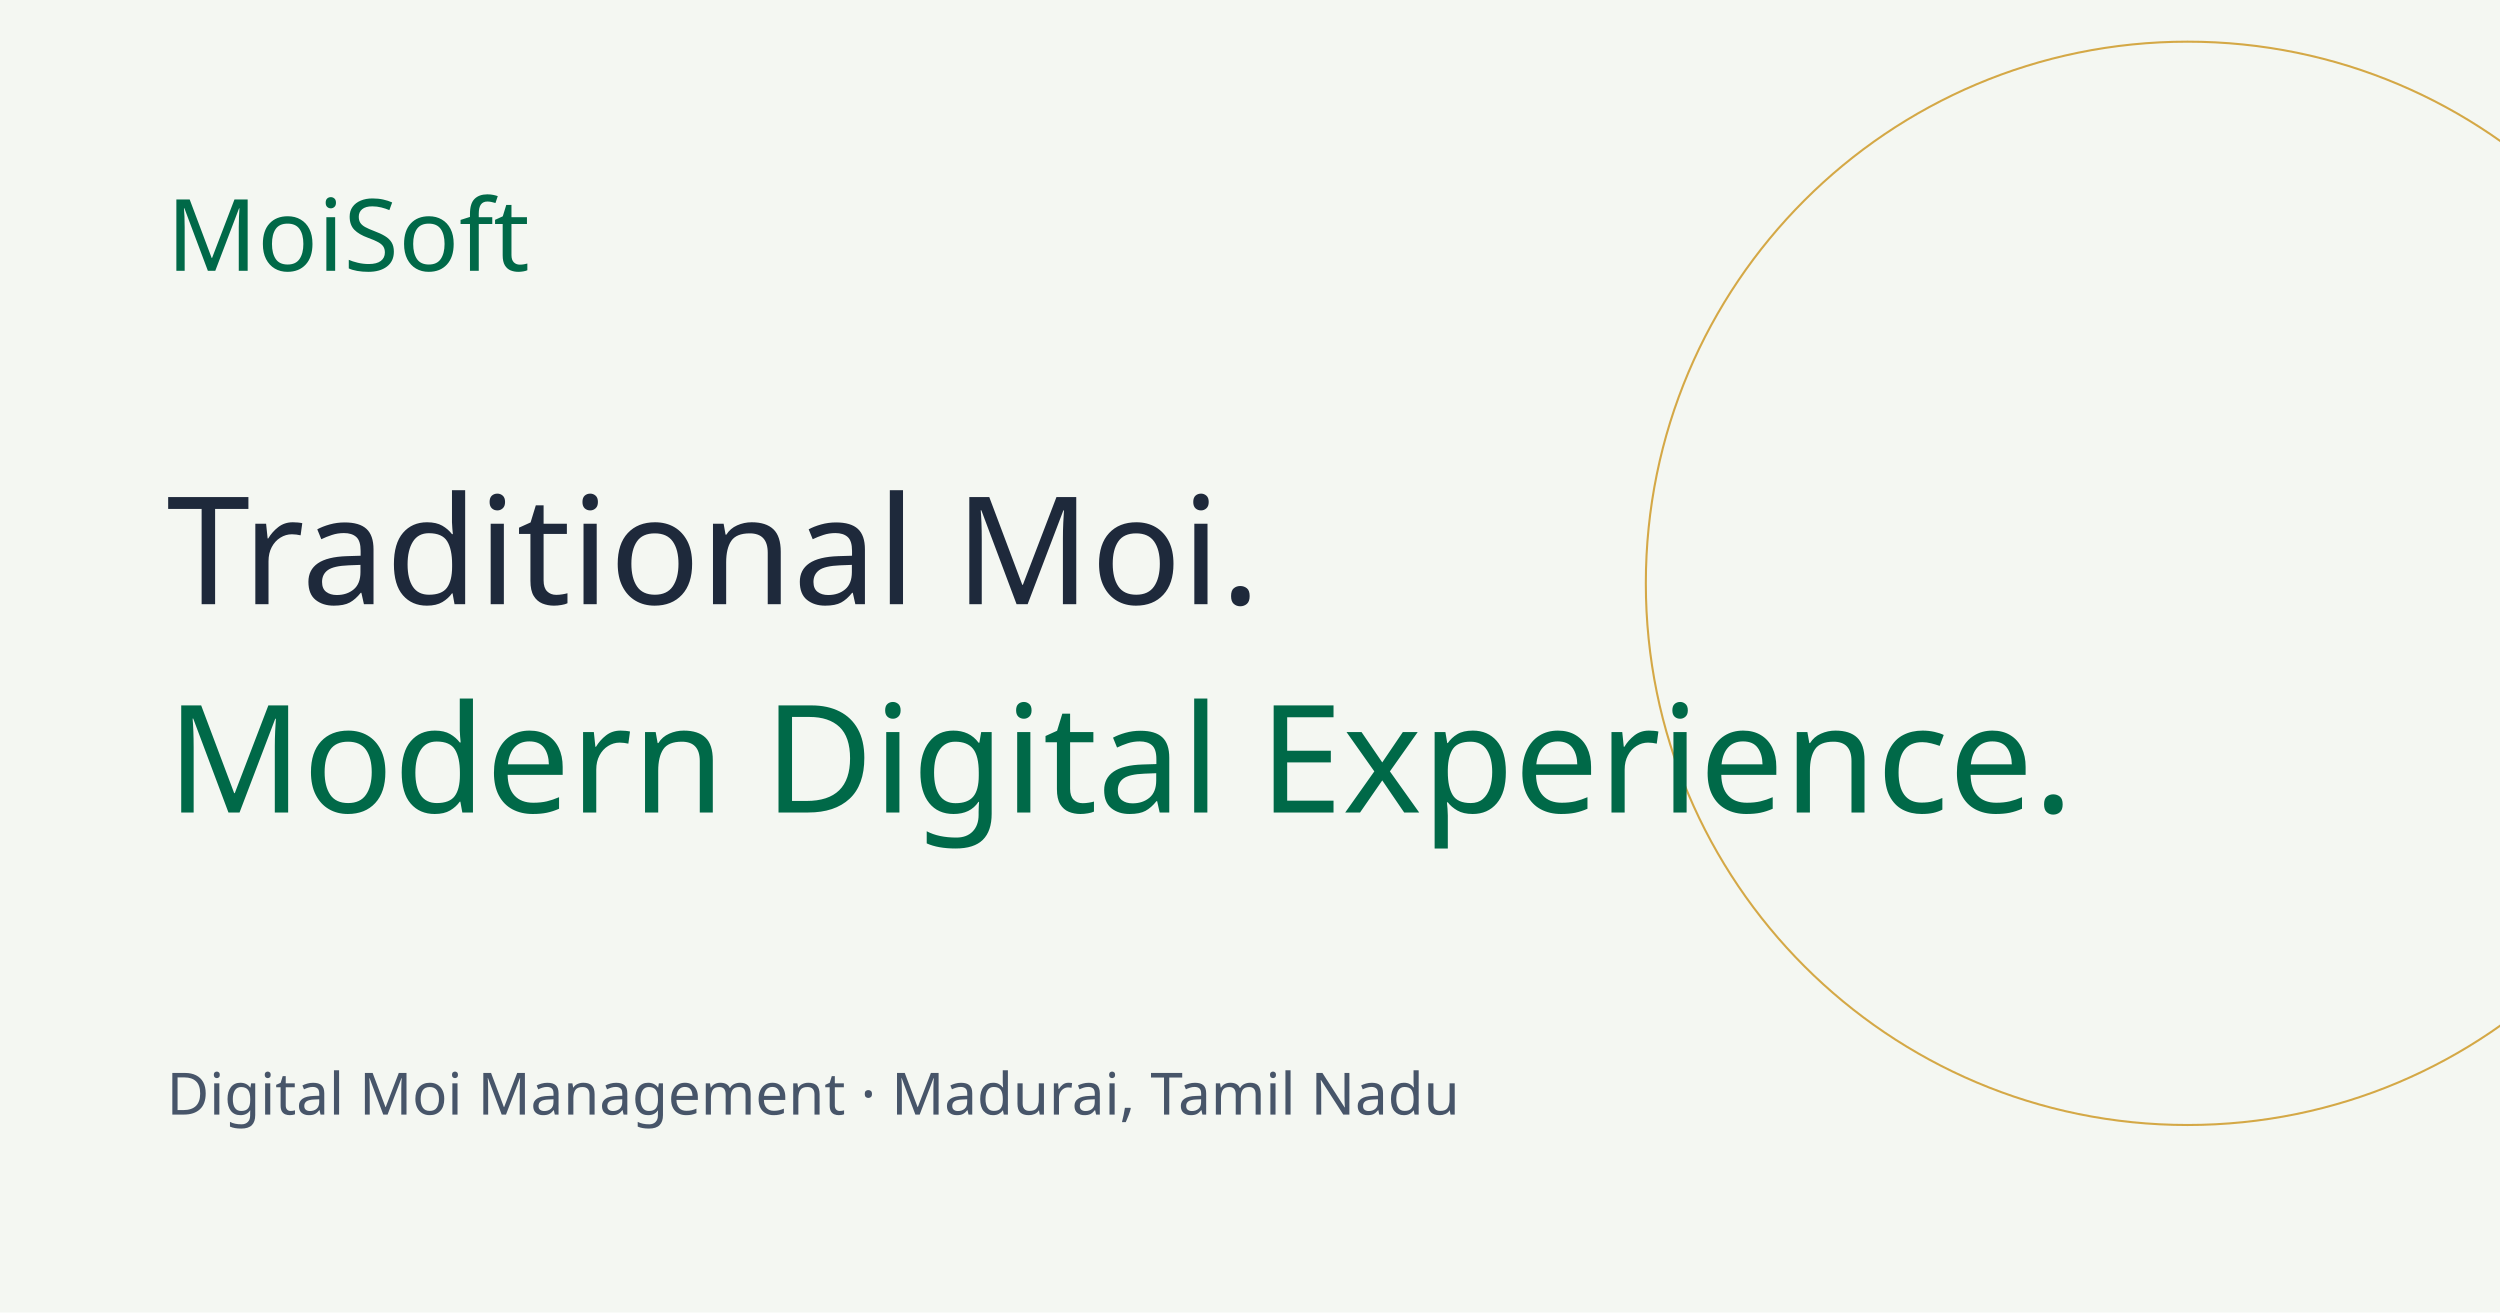
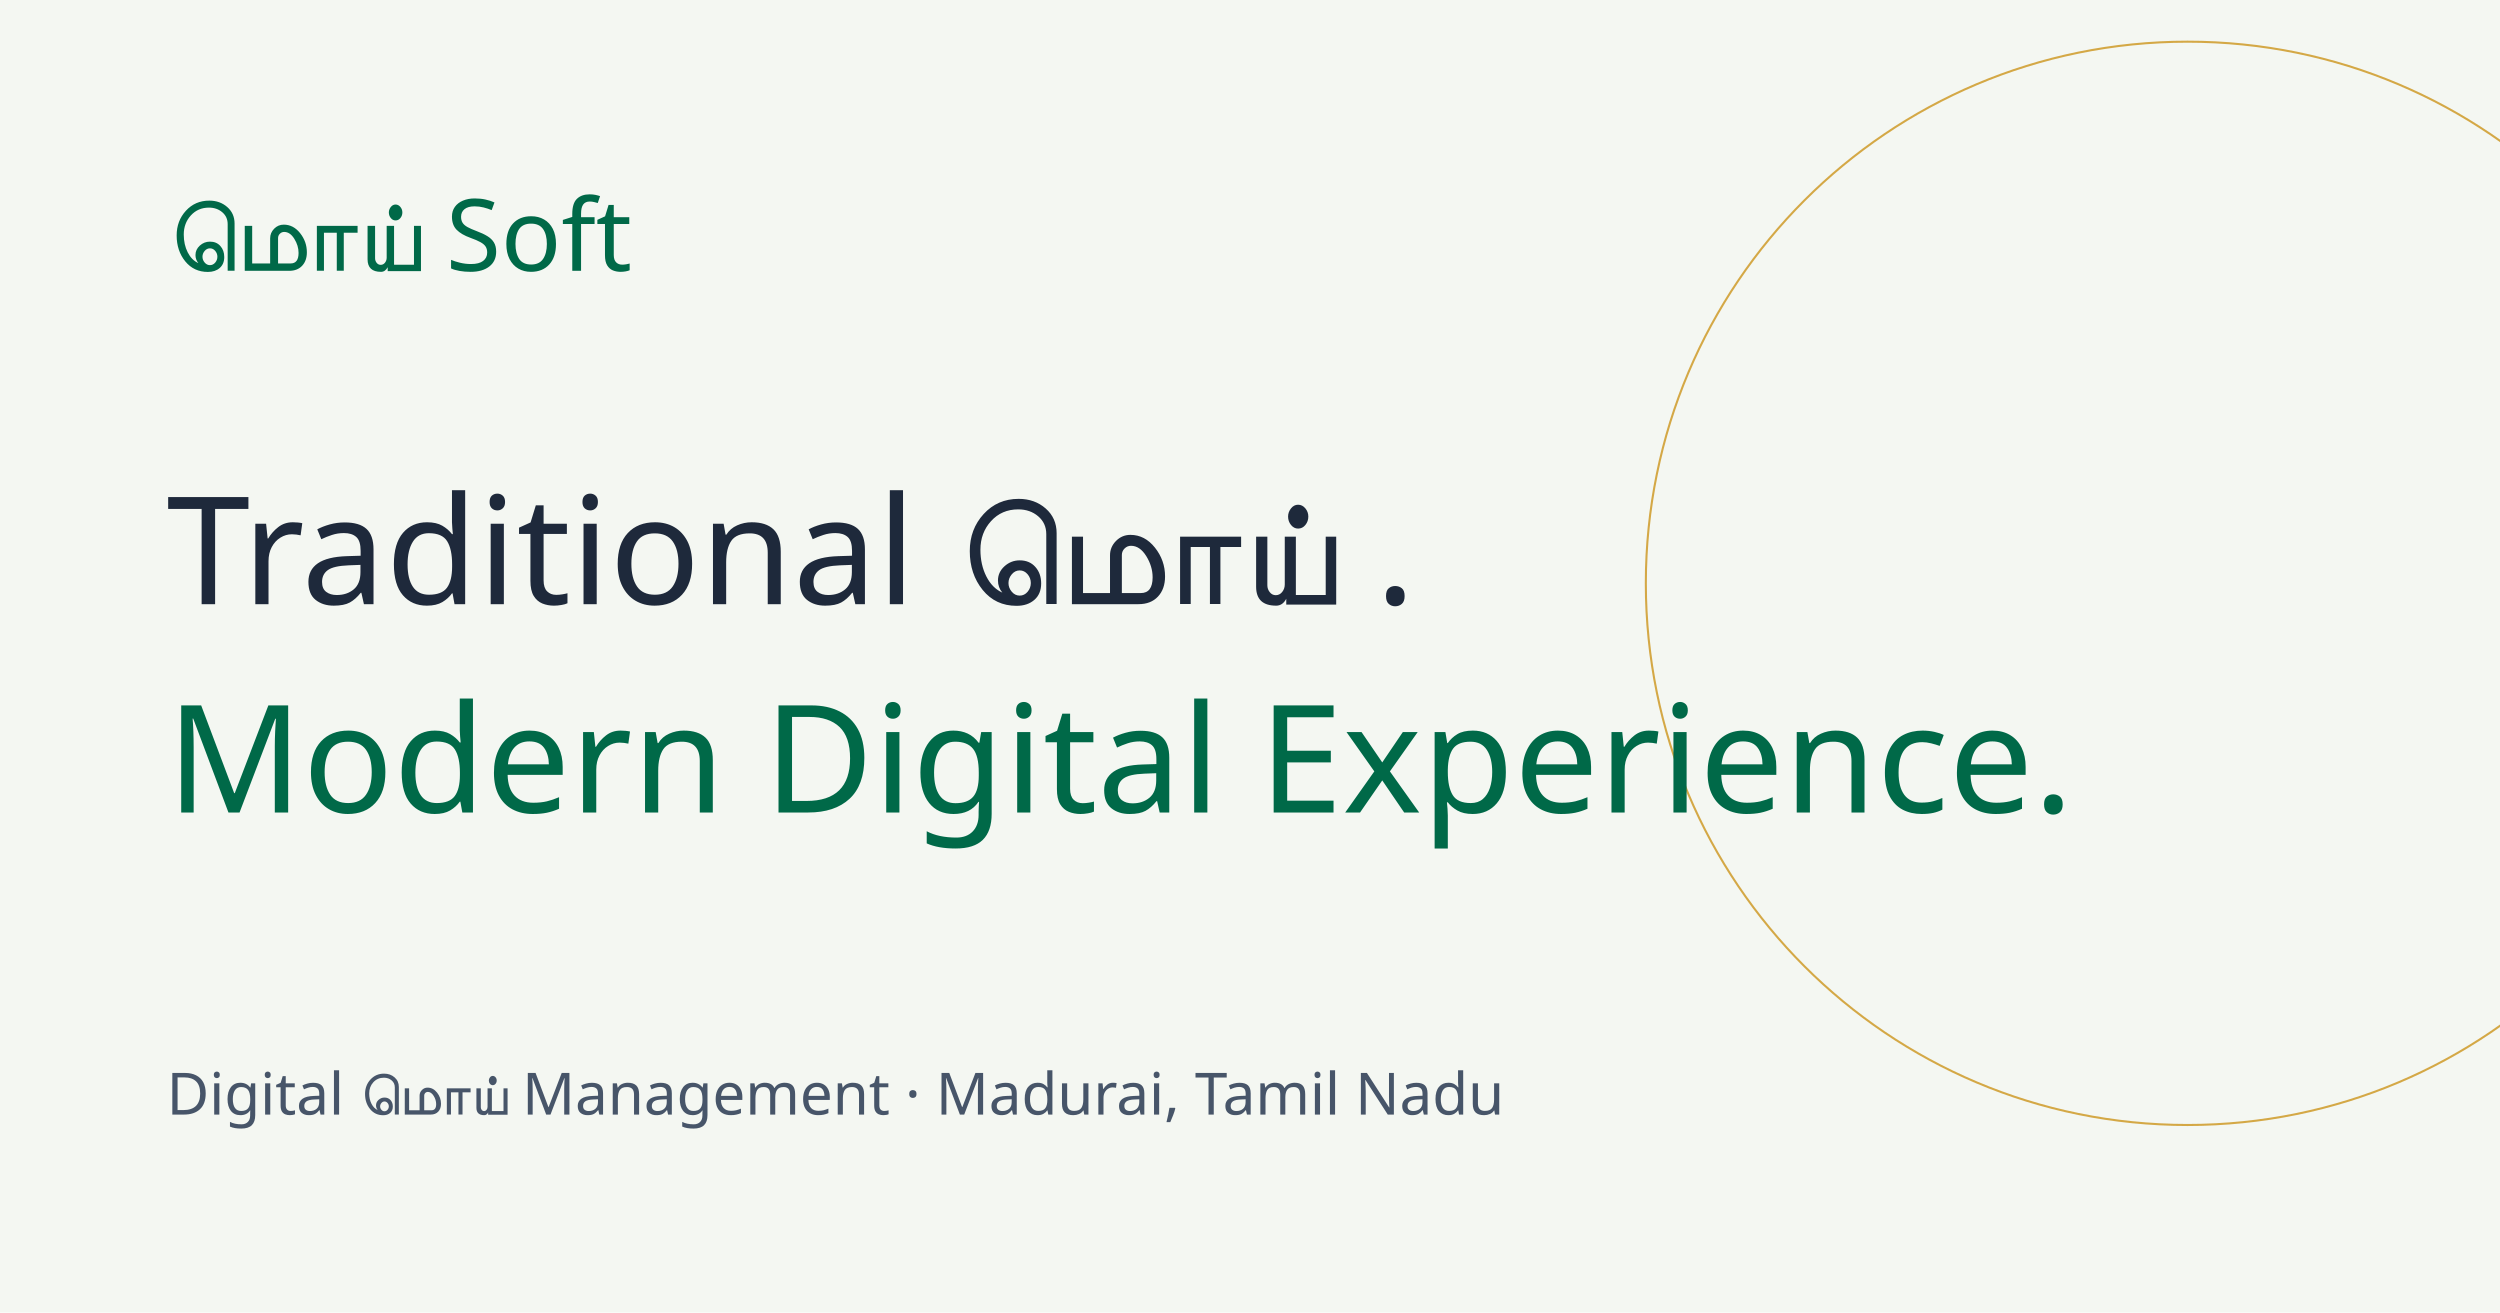
<svg xmlns="http://www.w3.org/2000/svg" width="1200" height="630">
  <rect width="1200" height="630" fill="#f4f7f2" />
  <circle cx="1050" cy="280" r="260" fill="none" stroke="#d4a846" />
-   <text x="80" y="130" font-family="sans-serif" font-size="48" fill="#006948">MoiSoft</text>
-   <text x="80" y="290" font-family="sans-serif" font-size="72" fill="#1e293b">Traditional Moi.</text>
+   <text x="80" y="130" font-family="sans-serif" font-size="48" fill="#006948">மொய் Soft</text>
+   <text x="80" y="290" font-family="sans-serif" font-size="72" fill="#1e293b">Traditional மொய் .</text>
  <text x="80" y="390" font-family="sans-serif" font-size="72" fill="#006948">Modern Digital Experience.</text>
-   <text x="80" y="535" font-family="sans-serif" font-size="28" fill="#475569">Digital Moi Management · Madurai, Tamil Nadu</text>
+   <text x="80" y="535" font-family="sans-serif" font-size="28" fill="#475569">Digital மொய்  Management · Madurai, Tamil Nadu</text>
</svg>
